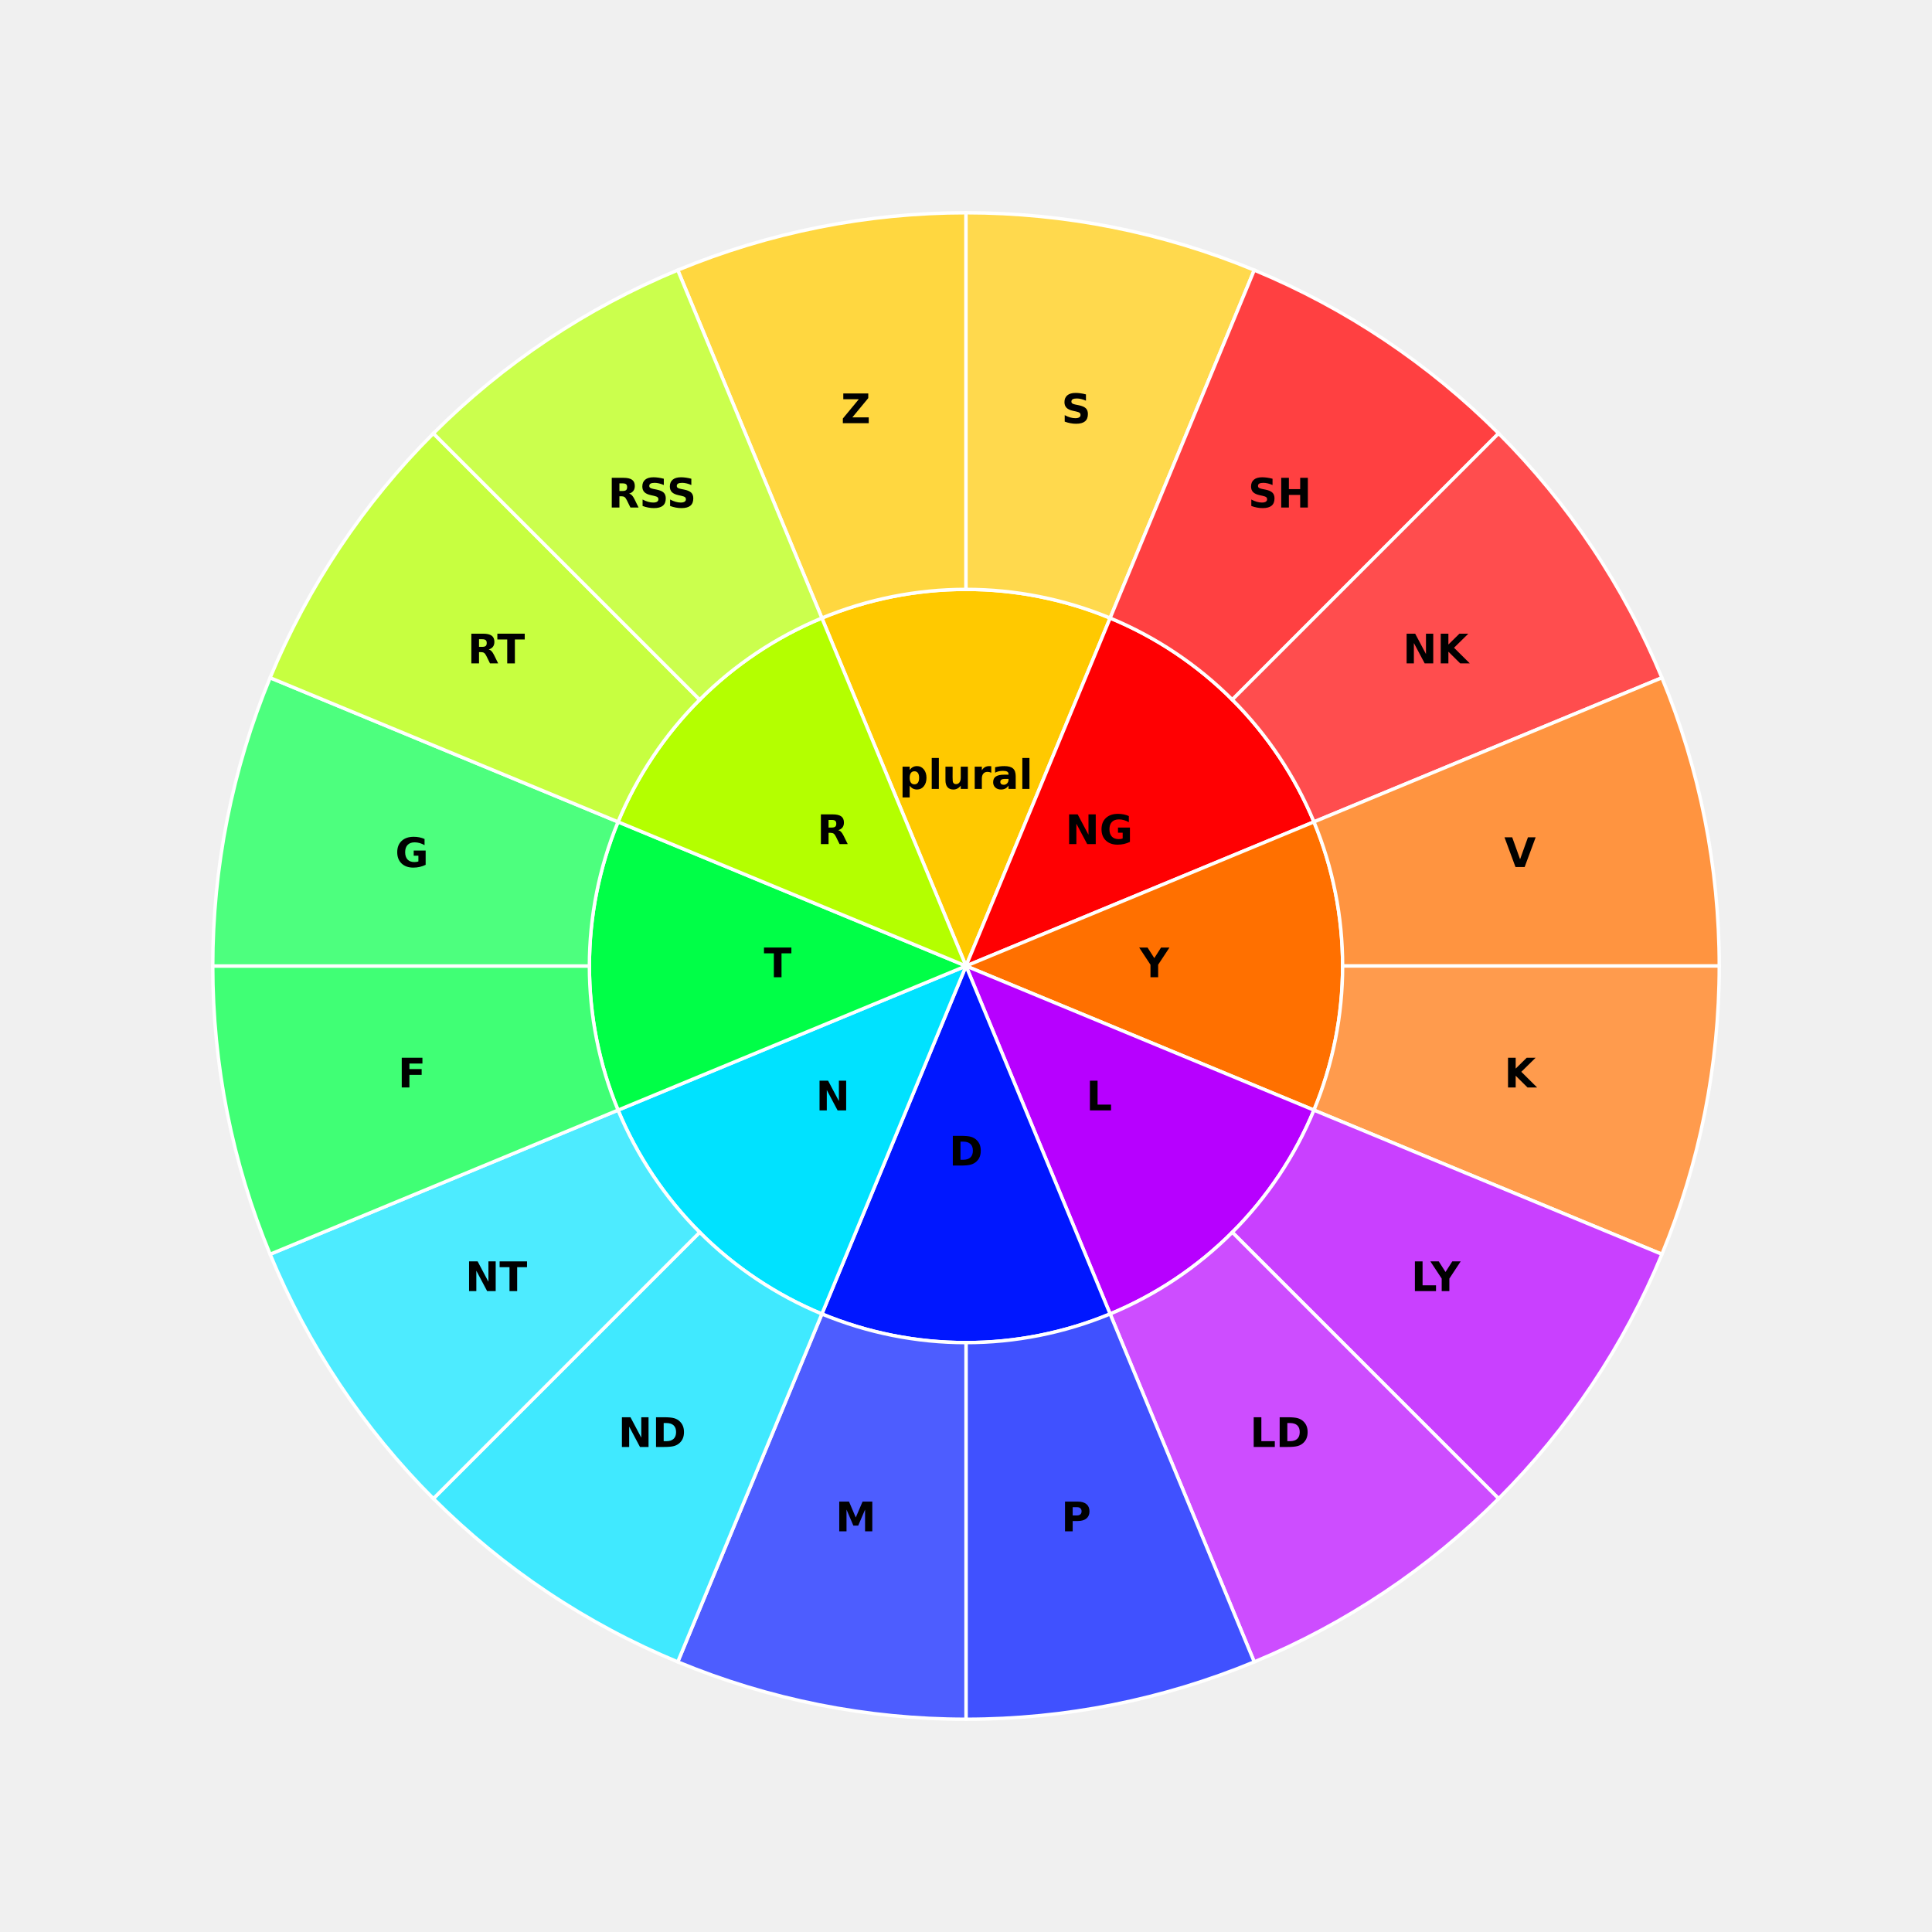
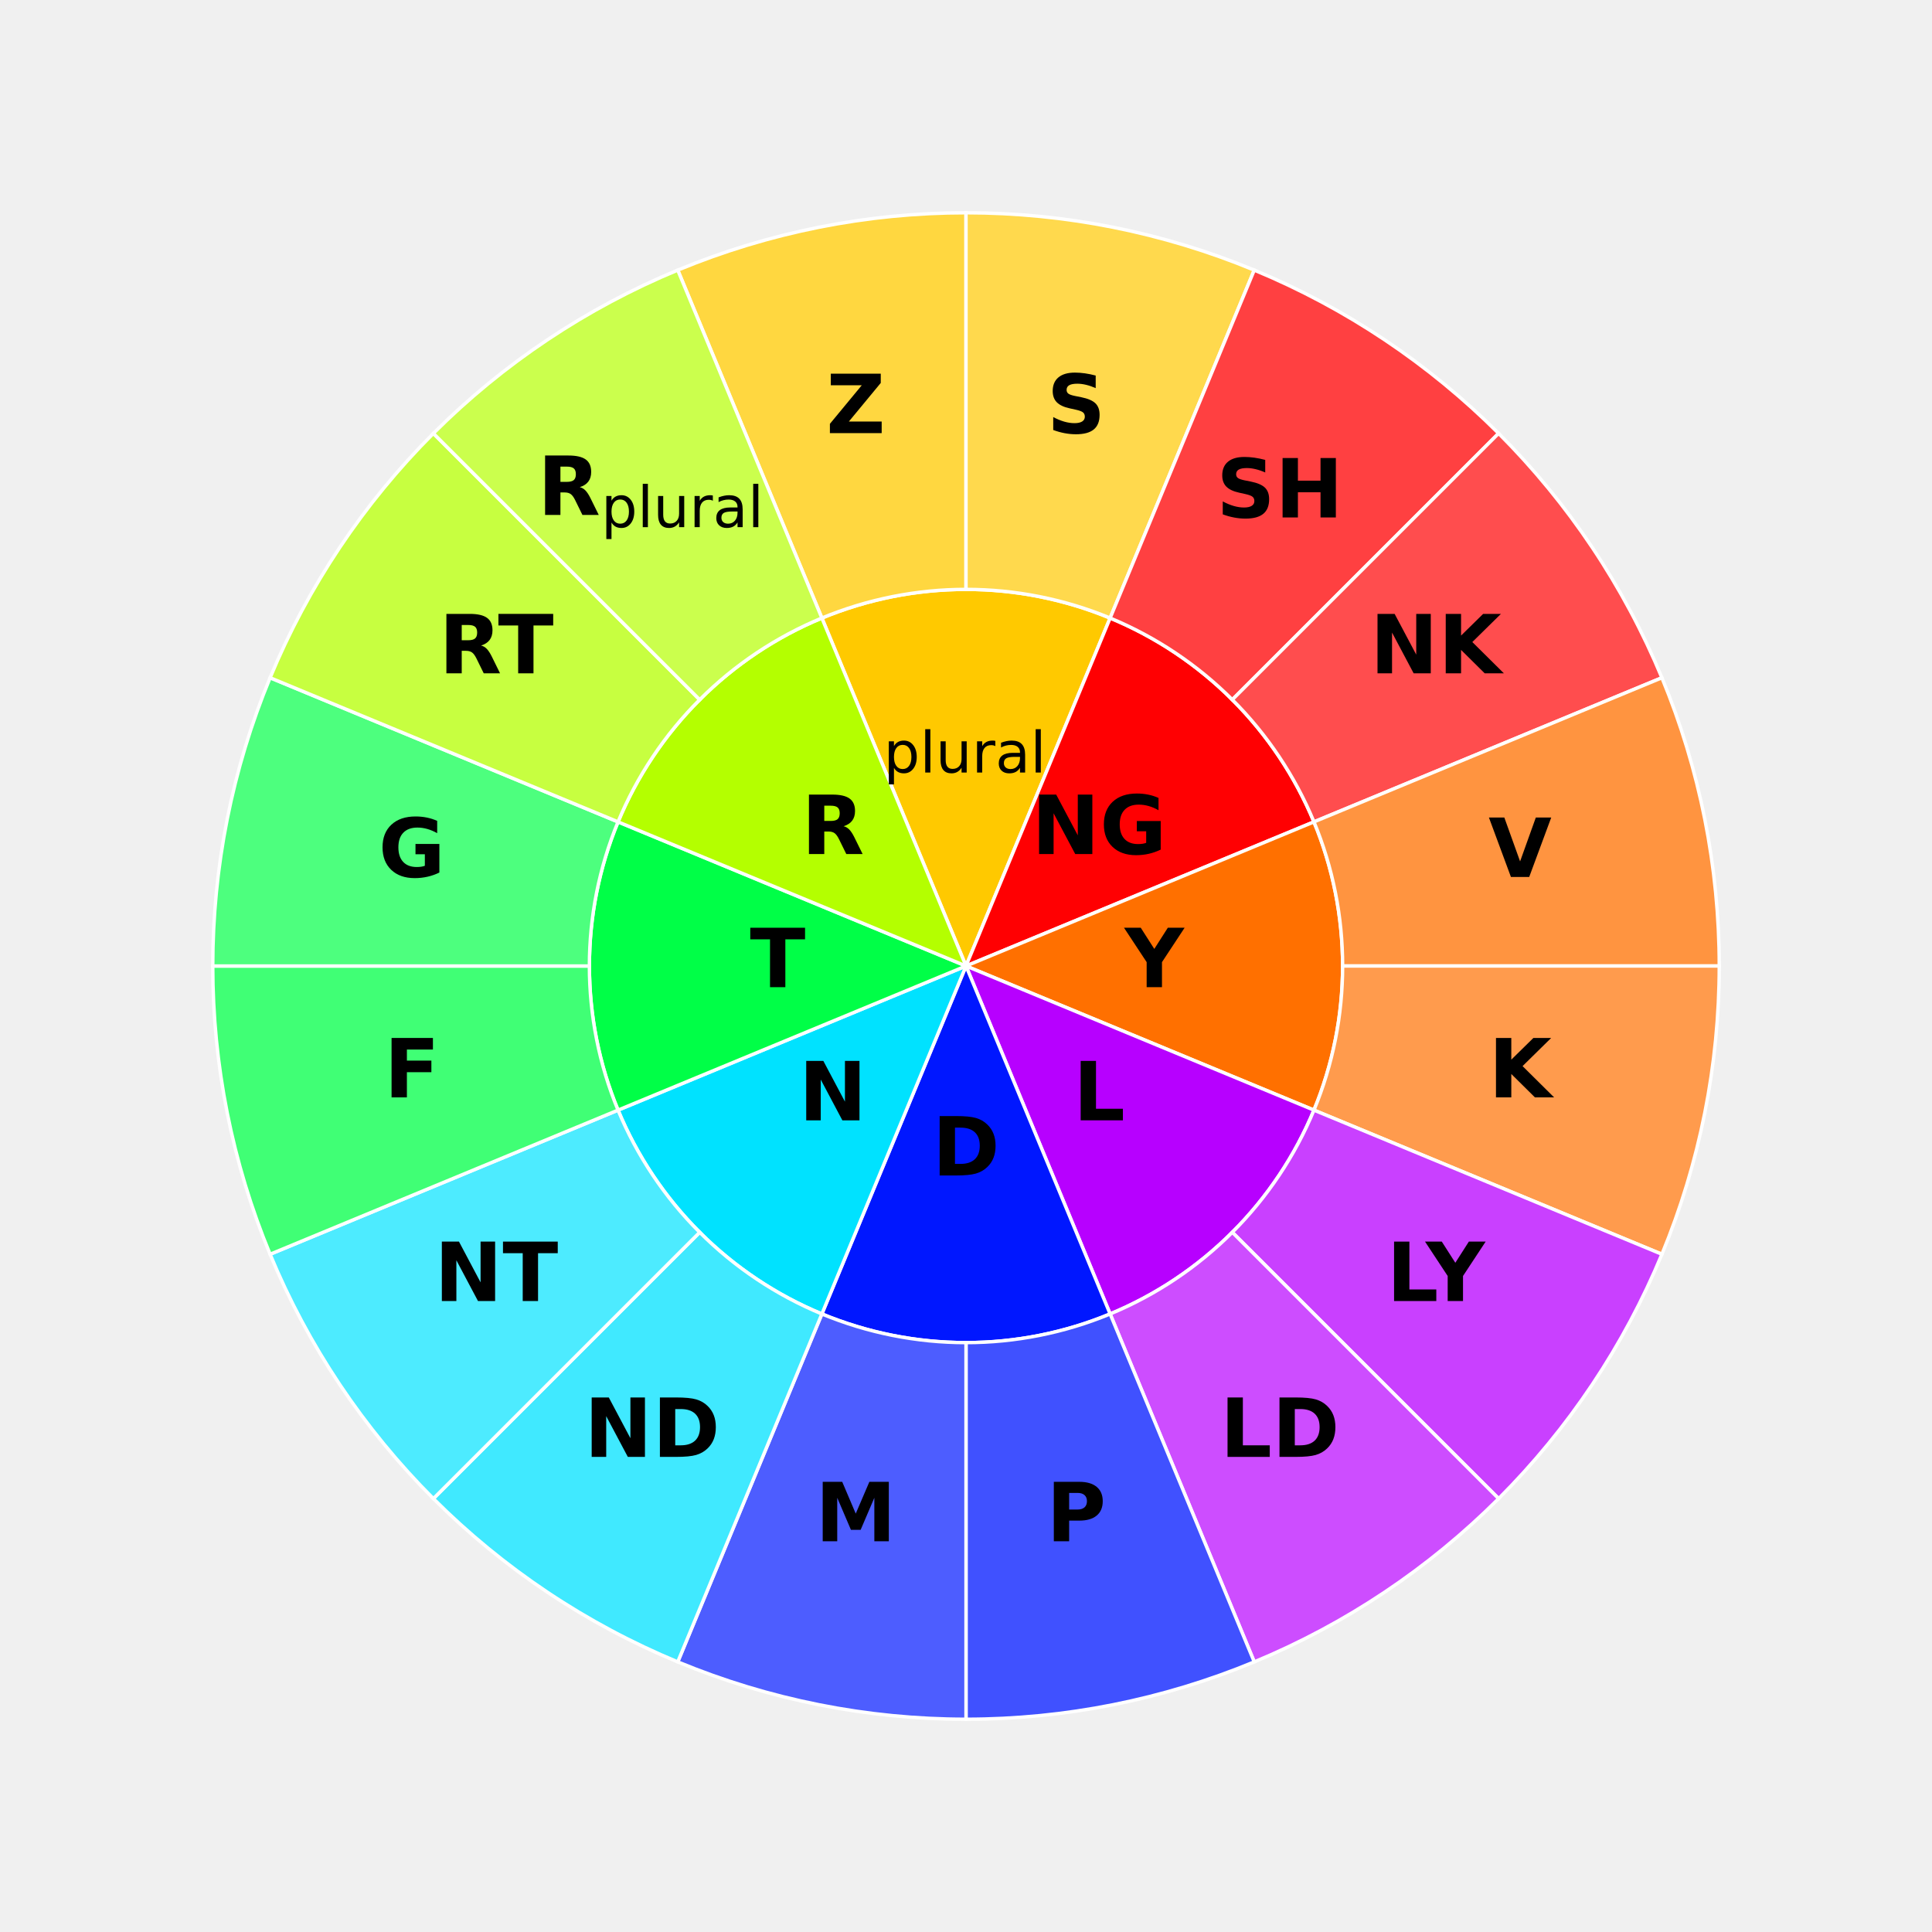
<svg xmlns="http://www.w3.org/2000/svg" xmlns:xlink="http://www.w3.org/1999/xlink" width="568.8pt" height="568.8pt" viewBox="0 0 568.8 568.8" version="1.1">
  <defs>
    <style type="text/css">*{stroke-linejoin: round; stroke-linecap: butt}</style>
  </defs>
  <g id="figure_1">
    <g id="patch_1">
      <path d="M 0 568.8  L 568.8 568.8  L 568.8 0  L 0 0  L 0 568.8  z " style="fill: none" />
    </g>
    <g id="axes_1">
      <g id="patch_2">
        <path d="M 326.832 181.96  C 313.38 176.388 298.961 173.52 284.4 173.52  C 269.839 173.52 255.42 176.388 241.968 181.96  L 284.4 284.4  C 284.4 284.4 284.4 284.4 284.4 284.4  C 284.4 284.4 284.4 284.4 284.4 284.4  z " style="fill: #ffc900; stroke: #ffffff; stroke-linejoin: miter" />
      </g>
      <g id="patch_3">
        <path d="M 386.84 241.968  C 381.268 228.516 373.1 216.292 362.804 205.996  C 352.508 195.7 340.284 187.532 326.832 181.96  L 284.4 284.4  C 284.4 284.4 284.4 284.4 284.4 284.4  C 284.4 284.4 284.4 284.4 284.4 284.4  z " style="fill: #ff0002; stroke: #ffffff; stroke-linejoin: miter" />
      </g>
      <g id="patch_4">
        <path d="M 386.84 326.832  C 392.412 313.38 395.28 298.961 395.28 284.4  C 395.28 269.839 392.412 255.42 386.84 241.968  L 284.4 284.4  C 284.4 284.4 284.4 284.4 284.4 284.4  C 284.4 284.4 284.4 284.4 284.4 284.4  z " style="fill: #ff7000; stroke: #ffffff; stroke-linejoin: miter" />
      </g>
      <g id="patch_5">
        <path d="M 326.832 386.84  C 340.284 381.268 352.508 373.1 362.804 362.804  C 373.1 352.508 381.268 340.284 386.84 326.832  L 284.4 284.4  C 284.4 284.4 284.4 284.4 284.4 284.4  C 284.4 284.4 284.4 284.4 284.4 284.4  z " style="fill: #b700ff; stroke: #ffffff; stroke-linejoin: miter" />
      </g>
      <g id="patch_6">
        <path d="M 241.968 386.84  C 255.42 392.412 269.839 395.28 284.4 395.28  C 298.961 395.28 313.38 392.412 326.832 386.84  L 284.4 284.4  C 284.4 284.4 284.4 284.4 284.4 284.4  C 284.4 284.4 284.4 284.4 284.4 284.4  z " style="fill: #0017ff; stroke: #ffffff; stroke-linejoin: miter" />
      </g>
      <g id="patch_7">
        <path d="M 181.96 326.832  C 187.532 340.284 195.7 352.508 205.996 362.804  C 216.292 373.1 228.516 381.268 241.968 386.84  L 284.4 284.4  C 284.4 284.4 284.4 284.4 284.4 284.4  C 284.4 284.4 284.4 284.4 284.4 284.4  z " style="fill: #00e2ff; stroke: #ffffff; stroke-linejoin: miter" />
      </g>
      <g id="patch_8">
        <path d="M 181.96 241.968  C 176.388 255.42 173.52 269.839 173.52 284.4  C 173.52 298.961 176.388 313.38 181.96 326.832  L 284.4 284.4  C 284.4 284.4 284.4 284.4 284.4 284.4  C 284.4 284.4 284.4 284.4 284.4 284.4  z " style="fill: #00ff47; stroke: #ffffff; stroke-linejoin: miter" />
      </g>
      <g id="patch_9">
        <path d="M 241.968 181.96  C 228.516 187.532 216.292 195.7 205.996 205.996  C 195.7 216.292 187.532 228.516 181.96 241.968  L 284.4 284.4  C 284.4 284.4 284.4 284.4 284.4 284.4  C 284.4 284.4 284.4 284.4 284.4 284.4  z " style="fill: #b4ff00; stroke: #ffffff; stroke-linejoin: miter" />
      </g>
      <g id="patch_10">
        <path d="M 284.4 62.64  C 269.874 62.64 255.383 64.067 241.137 66.901  C 226.89 69.735 212.956 73.962 199.536 79.52  L 241.968 181.96  C 248.678 179.181 255.645 177.067 262.768 175.651  C 269.892 174.234 277.137 173.52 284.4 173.52  z " style="fill: #ffd740; stroke: #ffffff; stroke-linejoin: miter" />
      </g>
      <g id="patch_11">
        <path d="M 369.264 79.52  C 355.844 73.962 341.91 69.735 327.663 66.901  C 313.417 64.067 298.926 62.64 284.4 62.64  L 284.4 173.52  C 291.663 173.52 298.908 174.234 306.032 175.651  C 313.155 177.067 320.122 179.181 326.832 181.96  z " style="fill: #ffd94d; stroke: #ffffff; stroke-linejoin: miter" />
      </g>
      <g id="patch_12">
        <path d="M 441.208 127.592  C 430.937 117.321 419.681 108.083 407.603 100.013  C 395.525 91.943 382.684 85.079 369.264 79.52  L 326.832 181.96  C 333.542 184.74 339.963 188.172 346.002 192.207  C 352.041 196.242 357.668 200.86 362.804 205.996  z " style="fill: #ff4041; stroke: #ffffff; stroke-linejoin: miter" />
      </g>
      <g id="patch_13">
        <path d="M 489.28 199.536  C 483.721 186.116 476.857 173.275 468.787 161.197  C 460.717 149.119 451.479 137.863 441.208 127.592  L 362.804 205.996  C 367.94 211.132 372.558 216.759 376.593 222.798  C 380.628 228.837 384.06 235.258 386.84 241.968  z " style="fill: #ff4d4e; stroke: #ffffff; stroke-linejoin: miter" />
      </g>
      <g id="patch_14">
        <path d="M 506.16 284.4  C 506.16 269.874 504.733 255.383 501.899 241.137  C 499.065 226.89 494.838 212.956 489.28 199.536  L 386.84 241.968  C 389.619 248.678 391.733 255.645 393.149 262.768  C 394.566 269.892 395.28 277.137 395.28 284.4  z " style="fill: #ff9440; stroke: #ffffff; stroke-linejoin: miter" />
      </g>
      <g id="patch_15">
        <path d="M 489.28 369.264  C 494.838 355.844 499.065 341.91 501.899 327.663  C 504.733 313.417 506.16 298.926 506.16 284.4  L 395.28 284.4  C 395.28 291.663 394.566 298.908 393.149 306.032  C 391.733 313.155 389.619 320.122 386.84 326.832  z " style="fill: #ff9b4d; stroke: #ffffff; stroke-linejoin: miter" />
      </g>
      <g id="patch_16">
        <path d="M 441.208 441.208  C 451.479 430.937 460.717 419.681 468.787 407.603  C 476.857 395.525 483.721 382.684 489.28 369.264  L 386.84 326.832  C 384.06 333.542 380.628 339.963 376.593 346.002  C 372.558 352.041 367.94 357.668 362.804 362.804  z " style="fill: #c940ff; stroke: #ffffff; stroke-linejoin: miter" />
      </g>
      <g id="patch_17">
        <path d="M 369.264 489.28  C 382.684 483.721 395.525 476.857 407.603 468.787  C 419.681 460.717 430.937 451.479 441.208 441.208  L 362.804 362.804  C 357.668 367.94 352.041 372.558 346.002 376.593  C 339.963 380.628 333.542 384.06 326.832 386.84  z " style="fill: #cd4dff; stroke: #ffffff; stroke-linejoin: miter" />
      </g>
      <g id="patch_18">
        <path d="M 284.4 506.16  C 298.926 506.16 313.417 504.733 327.663 501.899  C 341.91 499.065 355.844 494.838 369.264 489.28  L 326.832 386.84  C 320.122 389.619 313.155 391.733 306.032 393.149  C 298.908 394.566 291.663 395.28 284.4 395.28  z " style="fill: #4051ff; stroke: #ffffff; stroke-linejoin: miter" />
      </g>
      <g id="patch_19">
        <path d="M 199.536 489.28  C 212.956 494.838 226.89 499.065 241.137 501.899  C 255.383 504.733 269.874 506.16 284.4 506.16  L 284.4 395.28  C 277.137 395.28 269.892 394.566 262.768 393.149  C 255.645 391.733 248.678 389.619 241.968 386.84  z " style="fill: #4d5dff; stroke: #ffffff; stroke-linejoin: miter" />
      </g>
      <g id="patch_20">
        <path d="M 127.592 441.208  C 137.863 451.479 149.119 460.717 161.197 468.787  C 173.275 476.857 186.116 483.721 199.536 489.28  L 241.968 386.84  C 235.258 384.06 228.837 380.628 222.798 376.593  C 216.759 372.558 211.132 367.94 205.996 362.804  z " style="fill: #40e9ff; stroke: #ffffff; stroke-linejoin: miter" />
      </g>
      <g id="patch_21">
        <path d="M 79.52 369.264  C 85.079 382.684 91.943 395.525 100.013 407.603  C 108.083 419.681 117.321 430.937 127.592 441.208  L 205.996 362.804  C 200.86 357.668 196.242 352.041 192.207 346.002  C 188.172 339.963 184.74 333.542 181.96 326.832  z " style="fill: #4debff; stroke: #ffffff; stroke-linejoin: miter" />
      </g>
      <g id="patch_22">
        <path d="M 62.64 284.4  C 62.64 298.926 64.067 313.417 66.901 327.663  C 69.735 341.91 73.962 355.844 79.52 369.264  L 181.96 326.832  C 179.181 320.122 177.067 313.155 175.651 306.032  C 174.234 298.908 173.52 291.663 173.52 284.4  z " style="fill: #40ff75; stroke: #ffffff; stroke-linejoin: miter" />
      </g>
      <g id="patch_23">
        <path d="M 79.52 199.536  C 73.962 212.956 69.735 226.89 66.901 241.137  C 64.067 255.383 62.64 269.874 62.64 284.4  L 173.52 284.4  C 173.52 277.137 174.234 269.892 175.651 262.768  C 177.067 255.645 179.181 248.678 181.96 241.968  z " style="fill: #4dff7e; stroke: #ffffff; stroke-linejoin: miter" />
      </g>
      <g id="patch_24">
-         <path d="M 127.592 127.592  C 117.321 137.863 108.083 149.119 100.013 161.197  C 91.943 173.274 85.079 186.116 79.52 199.536  L 181.96 241.968  C 184.74 235.258 188.172 228.837 192.207 222.798  C 196.242 216.759 200.86 211.132 205.996 205.996  z " style="fill: #c7ff40; stroke: #ffffff; stroke-linejoin: miter" />
+         <path d="M 127.592 127.592  C 117.321 137.863 108.083 149.119 100.013 161.197  C 91.943 173.275 85.079 186.116 79.52 199.536  L 181.96 241.968  C 184.74 235.258 188.172 228.837 192.207 222.798  C 196.242 216.759 200.86 211.132 205.996 205.996  z " style="fill: #c7ff40; stroke: #ffffff; stroke-linejoin: miter" />
      </g>
      <g id="patch_25">
-         <path d="M 199.536 79.52  C 186.116 85.079 173.274 91.943 161.197 100.013  C 149.119 108.083 137.863 117.321 127.592 127.592  L 205.996 205.996  C 211.132 200.86 216.759 196.242 222.798 192.207  C 228.837 188.172 235.258 184.74 241.968 181.96  z " style="fill: #cbff4d; stroke: #ffffff; stroke-linejoin: miter" />
+         <path d="M 199.536 79.52  C 186.116 85.079 173.275 91.943 161.197 100.013  C 149.119 108.083 137.863 117.321 127.592 127.592  L 205.996 205.996  C 211.132 200.86 216.759 196.242 222.798 192.207  C 228.837 188.172 235.258 184.74 241.968 181.96  z " style="fill: #cbff4d; stroke: #ffffff; stroke-linejoin: miter" />
      </g>
      <g id="matplotlib.axis_1" />
      <g id="matplotlib.axis_2" />
      <g id="text_1">
-         <g transform="translate(264.7125 232.2713) scale(0.12 -0.12)">
-           <defs>
-             <path id="DejaVuSans-Bold-70" d="M 1656 506  L 1656 -1331  L 538 -1331  L 538 3500  L 1656 3500  L 1656 2988  Q 1888 3294 2169 3439  Q 2450 3584 2816 3584  Q 3463 3584 3878 3070  Q 4294 2556 4294 1747  Q 4294 938 3878 423  Q 3463 -91 2816 -91  Q 2450 -91 2169 54  Q 1888 200 1656 506  z M 2400 2772  Q 2041 2772 1848 2508  Q 1656 2244 1656 1747  Q 1656 1250 1848 986  Q 2041 722 2400 722  Q 2759 722 2948 984  Q 3138 1247 3138 1747  Q 3138 2247 2948 2509  Q 2759 2772 2400 2772  z " transform="scale(0.015625)" />
-             <path id="DejaVuSans-Bold-6c" d="M 538 4863  L 1656 4863  L 1656 0  L 538 0  L 538 4863  z " transform="scale(0.015625)" />
-             <path id="DejaVuSans-Bold-75" d="M 500 1363  L 500 3500  L 1625 3500  L 1625 3150  Q 1625 2866 1622 2436  Q 1619 2006 1619 1863  Q 1619 1441 1641 1255  Q 1663 1069 1716 984  Q 1784 875 1895 815  Q 2006 756 2150 756  Q 2500 756 2700 1025  Q 2900 1294 2900 1772  L 2900 3500  L 4019 3500  L 4019 0  L 2900 0  L 2900 506  Q 2647 200 2364 54  Q 2081 -91 1741 -91  Q 1134 -91 817 281  Q 500 653 500 1363  z " transform="scale(0.015625)" />
-             <path id="DejaVuSans-Bold-72" d="M 3138 2547  Q 2991 2616 2845 2648  Q 2700 2681 2553 2681  Q 2122 2681 1889 2404  Q 1656 2128 1656 1613  L 1656 0  L 538 0  L 538 3500  L 1656 3500  L 1656 2925  Q 1872 3269 2151 3426  Q 2431 3584 2822 3584  Q 2878 3584 2943 3579  Q 3009 3575 3134 3559  L 3138 2547  z " transform="scale(0.015625)" />
-             <path id="DejaVuSans-Bold-61" d="M 2106 1575  Q 1756 1575 1579 1456  Q 1403 1338 1403 1106  Q 1403 894 1545 773  Q 1688 653 1941 653  Q 2256 653 2472 879  Q 2688 1106 2688 1447  L 2688 1575  L 2106 1575  z M 3816 1997  L 3816 0  L 2688 0  L 2688 519  Q 2463 200 2181 54  Q 1900 -91 1497 -91  Q 953 -91 614 226  Q 275 544 275 1050  Q 275 1666 698 1953  Q 1122 2241 2028 2241  L 2688 2241  L 2688 2328  Q 2688 2594 2478 2717  Q 2269 2841 1825 2841  Q 1466 2841 1156 2769  Q 847 2697 581 2553  L 581 3406  Q 941 3494 1303 3539  Q 1666 3584 2028 3584  Q 2975 3584 3395 3211  Q 3816 2838 3816 1997  z " transform="scale(0.015625)" />
-           </defs>
-           <use xlink:href="#DejaVuSans-Bold-70" />
-           <use xlink:href="#DejaVuSans-Bold-6c" transform="translate(71.58203 0)" />
-           <use xlink:href="#DejaVuSans-Bold-75" transform="translate(105.8594 0)" />
-           <use xlink:href="#DejaVuSans-Bold-72" transform="translate(177.0508 0)" />
-           <use xlink:href="#DejaVuSans-Bold-61" transform="translate(226.3672 0)" />
-           <use xlink:href="#DejaVuSans-Bold-6c" transform="translate(293.8477 0)" />
+         <g transform="translate(259.92 237.4772) scale(0.24 -0.24)">
+           <defs>
+             <path id="DejaVuSans-53" d="M 1159 525  L 1159 -1331  L 581 -1331  L 581 3500  L 1159 3500  L 1159 2969  Q 1341 3281 1617 3432  Q 1894 3584 2278 3584  Q 2916 3584 3314 3078  Q 3713 2572 3713 1747  Q 3713 922 3314 415  Q 2916 -91 2278 -91  Q 1894 -91 1617 61  Q 1341 213 1159 525  z M 3116 1747  Q 3116 2381 2855 2742  Q 2594 3103 2138 3103  Q 1681 3103 1420 2742  Q 1159 2381 1159 1747  Q 1159 1113 1420 752  Q 1681 391 2138 391  Q 2594 391 2855 752  Q 3116 1113 3116 1747  z " transform="scale(0.015625)" />
+             <path id="DejaVuSans-4f" d="M 603 4863  L 1178 4863  L 1178 0  L 603 0  L 603 4863  z " transform="scale(0.015625)" />
+             <path id="DejaVuSans-58" d="M 544 1381  L 544 3500  L 1119 3500  L 1119 1403  Q 1119 906 1312 657  Q 1506 409 1894 409  Q 2359 409 2629 706  Q 2900 1003 2900 1516  L 2900 3500  L 3475 3500  L 3475 0  L 2900 0  L 2900 538  Q 2691 219 2414 64  Q 2138 -91 1772 -91  Q 1169 -91 856 284  Q 544 659 544 1381  z M 1991 3584  L 1991 3584  z " transform="scale(0.015625)" />
+             <path id="DejaVuSans-55" d="M 2631 2963  Q 2534 3019 2420 3045  Q 2306 3072 2169 3072  Q 1681 3072 1420 2755  Q 1159 2438 1159 1844  L 1159 0  L 581 0  L 581 3500  L 1159 3500  L 1159 2956  Q 1341 3275 1631 3429  Q 1922 3584 2338 3584  Q 2397 3584 2469 3576  Q 2541 3569 2628 3553  L 2631 2963  z " transform="scale(0.015625)" />
+             <path id="DejaVuSans-44" d="M 2194 1759  Q 1497 1759 1228 1600  Q 959 1441 959 1056  Q 959 750 1161 570  Q 1363 391 1709 391  Q 2188 391 2477 730  Q 2766 1069 2766 1631  L 2766 1759  L 2194 1759  z M 3341 1997  L 3341 0  L 2766 0  L 2766 531  Q 2569 213 2275 61  Q 1981 -91 1556 -91  Q 1019 -91 701 211  Q 384 513 384 1019  Q 384 1609 779 1909  Q 1175 2209 1959 2209  L 2766 2209  L 2766 2266  Q 2766 2663 2505 2880  Q 2244 3097 1772 3097  Q 1472 3097 1187 3025  Q 903 2953 641 2809  L 641 3341  Q 956 3463 1253 3523  Q 1550 3584 1831 3584  Q 2591 3584 2966 3190  Q 3341 2797 3341 1997  z " transform="scale(0.015625)" />
+           </defs>
+           <use xlink:href="#DejaVuSans-53" transform="translate(0.957031 41.81094) scale(0.7)" />
+           <use xlink:href="#DejaVuSans-4f" transform="translate(45.39062 41.81094) scale(0.7)" />
+           <use xlink:href="#DejaVuSans-58" transform="translate(64.83887 41.81094) scale(0.7)" />
+           <use xlink:href="#DejaVuSans-55" transform="translate(109.2041 41.81094) scale(0.7)" />
+           <use xlink:href="#DejaVuSans-44" transform="translate(137.9834 41.81094) scale(0.7)" />
+           <use xlink:href="#DejaVuSans-4f" transform="translate(180.8789 41.81094) scale(0.7)" />
        </g>
      </g>
      <g id="text_2">
-         <g transform="translate(313.6561 248.5093) scale(0.12 -0.12)">
-           <defs>
-             <path id="DejaVuSans-Bold-4e" d="M 588 4666  L 1931 4666  L 3628 1466  L 3628 4666  L 4769 4666  L 4769 0  L 3425 0  L 1728 3200  L 1728 0  L 588 0  L 588 4666  z " transform="scale(0.015625)" />
-             <path id="DejaVuSans-Bold-47" d="M 4781 347  Q 4331 128 3847 18  Q 3363 -91 2847 -91  Q 1681 -91 1000 561  Q 319 1213 319 2328  Q 319 3456 1012 4103  Q 1706 4750 2913 4750  Q 3378 4750 3804 4662  Q 4231 4575 4609 4403  L 4609 3438  Q 4219 3659 3833 3768  Q 3447 3878 3059 3878  Q 2341 3878 1952 3476  Q 1563 3075 1563 2328  Q 1563 1588 1938 1184  Q 2313 781 3003 781  Q 3191 781 3352 804  Q 3513 828 3641 878  L 3641 1784  L 2906 1784  L 2906 2591  L 4781 2591  L 4781 347  z " transform="scale(0.015625)" />
-           </defs>
-           <use xlink:href="#DejaVuSans-Bold-4e" />
-           <use xlink:href="#DejaVuSans-Bold-47" transform="translate(83.69141 0)" />
+         <g transform="translate(303.7101 251.4324) scale(0.24 -0.24)">
+           <defs>
+             <path id="DejaVuSans-Bold-31" d="M 588 4666  L 1931 4666  L 3628 1466  L 3628 4666  L 4769 4666  L 4769 0  L 3425 0  L 1728 3200  L 1728 0  L 588 0  L 588 4666  z " transform="scale(0.015625)" />
+             <path id="DejaVuSans-Bold-2a" d="M 4781 347  Q 4331 128 3847 18  Q 3363 -91 2847 -91  Q 1681 -91 1000 561  Q 319 1213 319 2328  Q 319 3456 1012 4103  Q 1706 4750 2913 4750  Q 3378 4750 3804 4662  Q 4231 4575 4609 4403  L 4609 3438  Q 4219 3659 3833 3768  Q 3447 3878 3059 3878  Q 2341 3878 1952 3476  Q 1563 3075 1563 2328  Q 1563 1588 1938 1184  Q 2313 781 3003 781  Q 3191 781 3352 804  Q 3513 828 3641 878  L 3641 1784  L 2906 1784  L 2906 2591  L 4781 2591  L 4781 347  z " transform="scale(0.015625)" />
+           </defs>
+           <use xlink:href="#DejaVuSans-Bold-31" />
+           <use xlink:href="#DejaVuSans-Bold-2a" transform="translate(83.6875 0)" />
        </g>
      </g>
      <g id="text_3">
-         <g transform="translate(335.4956 287.7113) scale(0.12 -0.12)">
-           <defs>
-             <path id="DejaVuSans-Bold-59" d="M -63 4666  L 1253 4666  L 2316 3003  L 3378 4666  L 4697 4666  L 2919 1966  L 2919 0  L 1716 0  L 1716 1966  L -63 4666  z " transform="scale(0.015625)" />
-           </defs>
-           <use xlink:href="#DejaVuSans-Bold-59" />
+         <g transform="translate(331.1513 290.6344) scale(0.24 -0.24)">
+           <defs>
+             <path id="DejaVuSans-Bold-3c" d="M -63 4666  L 1253 4666  L 2316 3003  L 3378 4666  L 4697 4666  L 2919 1966  L 2919 0  L 1716 0  L 1716 1966  L -63 4666  z " transform="scale(0.015625)" />
+           </defs>
+           <use xlink:href="#DejaVuSans-Bold-3c" />
        </g>
      </g>
      <g id="text_4">
-         <g transform="translate(319.7789 326.9132) scale(0.12 -0.12)">
-           <defs>
-             <path id="DejaVuSans-Bold-4c" d="M 588 4666  L 1791 4666  L 1791 909  L 3903 909  L 3903 0  L 588 0  L 588 4666  z " transform="scale(0.015625)" />
-           </defs>
-           <use xlink:href="#DejaVuSans-Bold-4c" />
+         <g transform="translate(315.9558 329.8364) scale(0.24 -0.24)">
+           <defs>
+             <path id="DejaVuSans-Bold-2f" d="M 588 4666  L 1791 4666  L 1791 909  L 3903 909  L 3903 0  L 588 0  L 588 4666  z " transform="scale(0.015625)" />
+           </defs>
+           <use xlink:href="#DejaVuSans-Bold-2f" />
        </g>
      </g>
      <g id="text_5">
-         <g transform="translate(279.4191 343.1513) scale(0.12 -0.12)">
-           <defs>
-             <path id="DejaVuSans-Bold-44" d="M 1791 3756  L 1791 909  L 2222 909  Q 2959 909 3348 1275  Q 3738 1641 3738 2338  Q 3738 3031 3350 3393  Q 2963 3756 2222 3756  L 1791 3756  z M 588 4666  L 1856 4666  Q 2919 4666 3439 4514  Q 3959 4363 4331 4000  Q 4659 3684 4818 3271  Q 4978 2859 4978 2338  Q 4978 1809 4818 1395  Q 4659 981 4331 666  Q 3956 303 3431 151  Q 2906 0 1856 0  L 588 0  L 588 4666  z " transform="scale(0.015625)" />
-           </defs>
-           <use xlink:href="#DejaVuSans-Bold-44" />
+         <g transform="translate(274.4381 346.0744) scale(0.24 -0.24)">
+           <defs>
+             <path id="DejaVuSans-Bold-27" d="M 1791 3756  L 1791 909  L 2222 909  Q 2959 909 3348 1275  Q 3738 1641 3738 2338  Q 3738 3031 3350 3393  Q 2963 3756 2222 3756  L 1791 3756  z M 588 4666  L 1856 4666  Q 2919 4666 3439 4514  Q 3959 4363 4331 4000  Q 4659 3684 4818 3271  Q 4978 2859 4978 2338  Q 4978 1809 4818 1395  Q 4659 981 4331 666  Q 3956 303 3431 151  Q 2906 0 1856 0  L 588 0  L 588 4666  z " transform="scale(0.015625)" />
+           </defs>
+           <use xlink:href="#DejaVuSans-Bold-27" />
        </g>
      </g>
      <g id="text_6">
-         <g transform="translate(240.1768 326.9132) scale(0.12 -0.12)">
-           <use xlink:href="#DejaVuSans-Bold-4e" />
+         <g transform="translate(235.1555 329.8364) scale(0.24 -0.24)">
+           <use xlink:href="#DejaVuSans-Bold-31" />
        </g>
      </g>
      <g id="text_7">
-         <g transform="translate(224.8669 287.7112) scale(0.12 -0.12)">
-           <defs>
-             <path id="DejaVuSans-Bold-54" d="M 31 4666  L 4331 4666  L 4331 3756  L 2784 3756  L 2784 0  L 1581 0  L 1581 3756  L 31 3756  L 31 4666  z " transform="scale(0.015625)" />
-           </defs>
-           <use xlink:href="#DejaVuSans-Bold-54" />
+         <g transform="translate(220.7738 290.6344) scale(0.24 -0.24)">
+           <defs>
+             <path id="DejaVuSans-Bold-37" d="M 31 4666  L 4331 4666  L 4331 3756  L 2784 3756  L 2784 0  L 1581 0  L 1581 3756  L 31 3756  L 31 4666  z " transform="scale(0.015625)" />
+           </defs>
+           <use xlink:href="#DejaVuSans-Bold-37" />
        </g>
      </g>
      <g id="text_8">
-         <g transform="translate(240.578 248.5093) scale(0.12 -0.12)">
-           <defs>
-             <path id="DejaVuSans-Bold-52" d="M 2297 2597  Q 2675 2597 2839 2737  Q 3003 2878 3003 3200  Q 3003 3519 2839 3656  Q 2675 3794 2297 3794  L 1791 3794  L 1791 2597  L 2297 2597  z M 1791 1766  L 1791 0  L 588 0  L 588 4666  L 2425 4666  Q 3347 4666 3776 4356  Q 4206 4047 4206 3378  Q 4206 2916 3982 2619  Q 3759 2322 3309 2181  Q 3556 2125 3751 1926  Q 3947 1728 4147 1325  L 4800 0  L 3519 0  L 2950 1159  Q 2778 1509 2601 1637  Q 2425 1766 2131 1766  L 1791 1766  z " transform="scale(0.015625)" />
-           </defs>
-           <use xlink:href="#DejaVuSans-Bold-52" />
+         <g transform="translate(235.958 251.4324) scale(0.24 -0.24)">
+           <defs>
+             <path id="DejaVuSans-Bold-35" d="M 2297 2597  Q 2675 2597 2839 2737  Q 3003 2878 3003 3200  Q 3003 3519 2839 3656  Q 2675 3794 2297 3794  L 1791 3794  L 1791 2597  L 2297 2597  z M 1791 1766  L 1791 0  L 588 0  L 588 4666  L 2425 4666  Q 3347 4666 3776 4356  Q 4206 4047 4206 3378  Q 4206 2916 3982 2619  Q 3759 2322 3309 2181  Q 3556 2125 3751 1926  Q 3947 1728 4147 1325  L 4800 0  L 3519 0  L 2950 1159  Q 2778 1509 2601 1637  Q 2425 1766 2131 1766  L 1791 1766  z " transform="scale(0.015625)" />
+           </defs>
+           <use xlink:href="#DejaVuSans-Bold-35" />
        </g>
      </g>
      <g id="text_9">
-         <g transform="translate(247.6016 124.5871) scale(0.12 -0.12)">
-           <defs>
-             <path id="DejaVuSans-Bold-5a" d="M 359 4666  L 4281 4666  L 4281 3938  L 1778 909  L 4353 909  L 4353 0  L 288 0  L 288 728  L 2791 3756  L 359 3756  L 359 4666  z " transform="scale(0.015625)" />
-           </defs>
-           <use xlink:href="#DejaVuSans-Bold-5a" />
+         <g transform="translate(243.2507 127.5102) scale(0.24 -0.24)">
+           <defs>
+             <path id="DejaVuSans-Bold-3d" d="M 359 4666  L 4281 4666  L 4281 3938  L 1778 909  L 4353 909  L 4353 0  L 288 0  L 288 728  L 2791 3756  L 359 3756  L 359 4666  z " transform="scale(0.015625)" />
+           </defs>
+           <use xlink:href="#DejaVuSans-Bold-3d" />
        </g>
      </g>
      <g id="text_10">
-         <g transform="translate(312.5265 124.5871) scale(0.12 -0.12)">
-           <defs>
-             <path id="DejaVuSans-Bold-53" d="M 3834 4519  L 3834 3531  Q 3450 3703 3084 3790  Q 2719 3878 2394 3878  Q 1963 3878 1756 3759  Q 1550 3641 1550 3391  Q 1550 3203 1689 3098  Q 1828 2994 2194 2919  L 2706 2816  Q 3484 2659 3812 2340  Q 4141 2022 4141 1434  Q 4141 663 3683 286  Q 3225 -91 2284 -91  Q 1841 -91 1394 -6  Q 947 78 500 244  L 500 1259  Q 947 1022 1364 901  Q 1781 781 2169 781  Q 2563 781 2772 912  Q 2981 1044 2981 1288  Q 2981 1506 2839 1625  Q 2697 1744 2272 1838  L 1806 1941  Q 1106 2091 782 2419  Q 459 2747 459 3303  Q 459 4000 909 4375  Q 1359 4750 2203 4750  Q 2588 4750 2994 4692  Q 3400 4634 3834 4519  z " transform="scale(0.015625)" />
-           </defs>
-           <use xlink:href="#DejaVuSans-Bold-53" />
+         <g transform="translate(308.2055 127.5102) scale(0.24 -0.24)">
+           <defs>
+             <path id="DejaVuSans-Bold-36" d="M 3834 4519  L 3834 3531  Q 3450 3703 3084 3790  Q 2719 3878 2394 3878  Q 1963 3878 1756 3759  Q 1550 3641 1550 3391  Q 1550 3203 1689 3098  Q 1828 2994 2194 2919  L 2706 2816  Q 3484 2659 3812 2340  Q 4141 2022 4141 1434  Q 4141 663 3683 286  Q 3225 -91 2284 -91  Q 1841 -91 1394 -6  Q 947 78 500 244  L 500 1259  Q 947 1022 1364 901  Q 1781 781 2169 781  Q 2563 781 2772 912  Q 2981 1044 2981 1288  Q 2981 1506 2839 1625  Q 2697 1744 2272 1838  L 1806 1941  Q 1106 2091 782 2419  Q 459 2747 459 3303  Q 459 4000 909 4375  Q 1359 4750 2203 4750  Q 2588 4750 2994 4692  Q 3400 4634 3834 4519  z " transform="scale(0.015625)" />
+           </defs>
+           <use xlink:href="#DejaVuSans-Bold-36" />
        </g>
      </g>
      <g id="text_11">
-         <g transform="translate(367.4603 149.4212) scale(0.12 -0.12)">
-           <defs>
-             <path id="DejaVuSans-Bold-48" d="M 588 4666  L 1791 4666  L 1791 2888  L 3566 2888  L 3566 4666  L 4769 4666  L 4769 0  L 3566 0  L 3566 1978  L 1791 1978  L 1791 0  L 588 0  L 588 4666  z " transform="scale(0.015625)" />
-           </defs>
-           <use xlink:href="#DejaVuSans-Bold-53" />
-           <use xlink:href="#DejaVuSans-Bold-48" transform="translate(72.02148 0)" />
+         <g transform="translate(358.1181 152.3443) scale(0.24 -0.24)">
+           <defs>
+             <path id="DejaVuSans-Bold-2b" d="M 588 4666  L 1791 4666  L 1791 2888  L 3566 2888  L 3566 4666  L 4769 4666  L 4769 0  L 3566 0  L 3566 1978  L 1791 1978  L 1791 0  L 588 0  L 588 4666  z " transform="scale(0.015625)" />
+           </defs>
+           <use xlink:href="#DejaVuSans-Bold-36" />
+           <use xlink:href="#DejaVuSans-Bold-2b" transform="translate(72.01562 0)" />
        </g>
      </g>
      <g id="text_12">
-         <g transform="translate(413.0197 195.3088) scale(0.12 -0.12)">
-           <defs>
-             <path id="DejaVuSans-Bold-4b" d="M 588 4666  L 1791 4666  L 1791 2963  L 3525 4666  L 4922 4666  L 2675 2456  L 5153 0  L 3647 0  L 1791 1838  L 1791 0  L 588 0  L 588 4666  z " transform="scale(0.015625)" />
-           </defs>
-           <use xlink:href="#DejaVuSans-Bold-4e" />
-           <use xlink:href="#DejaVuSans-Bold-4b" transform="translate(83.69141 0)" />
+         <g transform="translate(403.3494 198.2319) scale(0.24 -0.24)">
+           <defs>
+             <path id="DejaVuSans-Bold-2e" d="M 588 4666  L 1791 4666  L 1791 2963  L 3525 4666  L 4922 4666  L 2675 2456  L 5153 0  L 3647 0  L 1791 1838  L 1791 0  L 588 0  L 588 4666  z " transform="scale(0.015625)" />
+           </defs>
+           <use xlink:href="#DejaVuSans-Bold-31" />
+           <use xlink:href="#DejaVuSans-Bold-2e" transform="translate(83.6875 0)" />
        </g>
      </g>
      <g id="text_13">
-         <g transform="translate(442.8808 255.2638) scale(0.12 -0.12)">
-           <defs>
-             <path id="DejaVuSans-Bold-56" d="M 31 4666  L 1241 4666  L 2478 1222  L 3713 4666  L 4922 4666  L 3194 0  L 1759 0  L 31 4666  z " transform="scale(0.015625)" />
-           </defs>
-           <use xlink:href="#DejaVuSans-Bold-56" />
+         <g transform="translate(438.2373 258.187) scale(0.24 -0.24)">
+           <defs>
+             <path id="DejaVuSans-Bold-39" d="M 31 4666  L 1241 4666  L 2478 1222  L 3713 4666  L 4922 4666  L 3194 0  L 1759 0  L 31 4666  z " transform="scale(0.015625)" />
+           </defs>
+           <use xlink:href="#DejaVuSans-Bold-39" />
        </g>
      </g>
      <g id="text_14">
-         <g transform="translate(442.8751 320.1587) scale(0.12 -0.12)">
-           <use xlink:href="#DejaVuSans-Bold-4b" />
+         <g transform="translate(438.2261 323.0818) scale(0.24 -0.24)">
+           <use xlink:href="#DejaVuSans-Bold-2e" />
        </g>
      </g>
      <g id="text_15">
-         <g transform="translate(415.46 380.1137) scale(0.12 -0.12)">
-           <use xlink:href="#DejaVuSans-Bold-4c" />
-           <use xlink:href="#DejaVuSans-Bold-59" transform="translate(48.0957 0)" />
+         <g transform="translate(408.2244 383.0368) scale(0.24 -0.24)">
+           <use xlink:href="#DejaVuSans-Bold-2f" />
+           <use xlink:href="#DejaVuSans-Bold-3c" transform="translate(48.14062 0)" />
        </g>
      </g>
      <g id="text_16">
-         <g transform="translate(367.9984 426.0013) scale(0.12 -0.12)">
-           <use xlink:href="#DejaVuSans-Bold-4c" />
-           <use xlink:href="#DejaVuSans-Bold-44" transform="translate(63.7207 0)" />
+         <g transform="translate(359.1943 428.9244) scale(0.24 -0.24)">
+           <use xlink:href="#DejaVuSans-Bold-2f" />
+           <use xlink:href="#DejaVuSans-Bold-27" transform="translate(63.71875 0)" />
        </g>
      </g>
      <g id="text_17">
-         <g transform="translate(312.4496 450.8354) scale(0.12 -0.12)">
-           <defs>
-             <path id="DejaVuSans-Bold-50" d="M 588 4666  L 2584 4666  Q 3475 4666 3951 4270  Q 4428 3875 4428 3144  Q 4428 2409 3951 2014  Q 3475 1619 2584 1619  L 1791 1619  L 1791 0  L 588 0  L 588 4666  z M 1791 3794  L 1791 2491  L 2456 2491  Q 2806 2491 2997 2661  Q 3188 2831 3188 3144  Q 3188 3456 2997 3625  Q 2806 3794 2456 3794  L 1791 3794  z " transform="scale(0.015625)" />
-           </defs>
-           <use xlink:href="#DejaVuSans-Bold-50" />
+         <g transform="translate(308.0518 453.7586) scale(0.24 -0.24)">
+           <defs>
+             <path id="DejaVuSans-Bold-33" d="M 588 4666  L 2584 4666  Q 3475 4666 3951 4270  Q 4428 3875 4428 3144  Q 4428 2409 3951 2014  Q 3475 1619 2584 1619  L 1791 1619  L 1791 0  L 588 0  L 588 4666  z M 1791 3794  L 1791 2491  L 2456 2491  Q 2806 2491 2997 2661  Q 3188 2831 3188 3144  Q 3188 3456 2997 3625  Q 2806 3794 2456 3794  L 1791 3794  z " transform="scale(0.015625)" />
+           </defs>
+           <use xlink:href="#DejaVuSans-Bold-33" />
        </g>
      </g>
      <g id="text_18">
-         <g transform="translate(245.9816 450.8354) scale(0.12 -0.12)">
-           <defs>
-             <path id="DejaVuSans-Bold-4d" d="M 588 4666  L 2119 4666  L 3181 2169  L 4250 4666  L 5778 4666  L 5778 0  L 4641 0  L 4641 3413  L 3566 897  L 2803 897  L 1728 3413  L 1728 0  L 588 0  L 588 4666  z " transform="scale(0.015625)" />
-           </defs>
-           <use xlink:href="#DejaVuSans-Bold-4d" />
+         <g transform="translate(240.0107 453.7586) scale(0.24 -0.24)">
+           <defs>
+             <path id="DejaVuSans-Bold-30" d="M 588 4666  L 2119 4666  L 3181 2169  L 4250 4666  L 5778 4666  L 5778 0  L 4641 0  L 4641 3413  L 3566 897  L 2803 897  L 1728 3413  L 1728 0  L 588 0  L 588 4666  z " transform="scale(0.015625)" />
+           </defs>
+           <use xlink:href="#DejaVuSans-Bold-30" />
        </g>
      </g>
      <g id="text_19">
-         <g transform="translate(181.9954 426.0013) scale(0.12 -0.12)">
-           <use xlink:href="#DejaVuSans-Bold-4e" />
-           <use xlink:href="#DejaVuSans-Bold-44" transform="translate(83.69141 0)" />
+         <g transform="translate(171.9932 428.9244) scale(0.24 -0.24)">
+           <use xlink:href="#DejaVuSans-Bold-31" />
+           <use xlink:href="#DejaVuSans-Bold-27" transform="translate(83.6875 0)" />
        </g>
      </g>
      <g id="text_20">
-         <g transform="translate(136.9956 380.1137) scale(0.12 -0.12)">
-           <use xlink:href="#DejaVuSans-Bold-4e" />
-           <use xlink:href="#DejaVuSans-Bold-54" transform="translate(83.69141 0)" />
+         <g transform="translate(127.8812 383.0368) scale(0.24 -0.24)">
+           <use xlink:href="#DejaVuSans-Bold-31" />
+           <use xlink:href="#DejaVuSans-Bold-37" transform="translate(83.6875 0)" />
        </g>
      </g>
      <g id="text_21">
-         <g transform="translate(117.177 320.1587) scale(0.12 -0.12)">
-           <defs>
-             <path id="DejaVuSans-Bold-46" d="M 588 4666  L 3834 4666  L 3834 3756  L 1791 3756  L 1791 2888  L 3713 2888  L 3713 1978  L 1791 1978  L 1791 0  L 588 0  L 588 4666  z " transform="scale(0.015625)" />
-           </defs>
-           <use xlink:href="#DejaVuSans-Bold-46" />
+         <g transform="translate(113.0783 323.0818) scale(0.24 -0.24)">
+           <defs>
+             <path id="DejaVuSans-Bold-29" d="M 588 4666  L 3834 4666  L 3834 3756  L 1791 3756  L 1791 2888  L 3713 2888  L 3713 1978  L 1791 1978  L 1791 0  L 588 0  L 588 4666  z " transform="scale(0.015625)" />
+           </defs>
+           <use xlink:href="#DejaVuSans-Bold-29" />
        </g>
      </g>
      <g id="text_22">
-         <g transform="translate(116.3511 255.2638) scale(0.12 -0.12)">
-           <use xlink:href="#DejaVuSans-Bold-47" />
+         <g transform="translate(111.4264 258.187) scale(0.24 -0.24)">
+           <use xlink:href="#DejaVuSans-Bold-2a" />
        </g>
      </g>
      <g id="text_23">
-         <g transform="translate(137.6668 195.3088) scale(0.12 -0.12)">
-           <use xlink:href="#DejaVuSans-Bold-52" />
-           <use xlink:href="#DejaVuSans-Bold-54" transform="translate(72.50195 0)" />
+         <g transform="translate(129.2218 198.2319) scale(0.24 -0.24)">
+           <use xlink:href="#DejaVuSans-Bold-35" />
+           <use xlink:href="#DejaVuSans-Bold-37" transform="translate(72.51562 0)" />
        </g>
      </g>
      <g id="text_24">
-         <g transform="translate(179.0056 149.4212) scale(0.12 -0.12)">
-           <use xlink:href="#DejaVuSans-Bold-52" />
-           <use xlink:href="#DejaVuSans-Bold-53" transform="translate(77.00195 0)" />
-           <use xlink:href="#DejaVuSans-Bold-53" transform="translate(144.5234 0)" />
+         <g transform="translate(158.2776 151.6272) scale(0.24 -0.24)">
+           <use xlink:href="#DejaVuSans-Bold-35" transform="translate(0 0.09375)" />
+           <use xlink:href="#DejaVuSans-53" transform="translate(77.95898 -14.9062) scale(0.7)" />
+           <use xlink:href="#DejaVuSans-4f" transform="translate(122.3926 -14.9062) scale(0.7)" />
+           <use xlink:href="#DejaVuSans-58" transform="translate(141.8408 -14.9062) scale(0.7)" />
+           <use xlink:href="#DejaVuSans-55" transform="translate(186.2061 -14.9062) scale(0.7)" />
+           <use xlink:href="#DejaVuSans-44" transform="translate(214.9854 -14.9062) scale(0.7)" />
+           <use xlink:href="#DejaVuSans-4f" transform="translate(257.8809 -14.9062) scale(0.7)" />
        </g>
      </g>
    </g>
  </g>
</svg>
